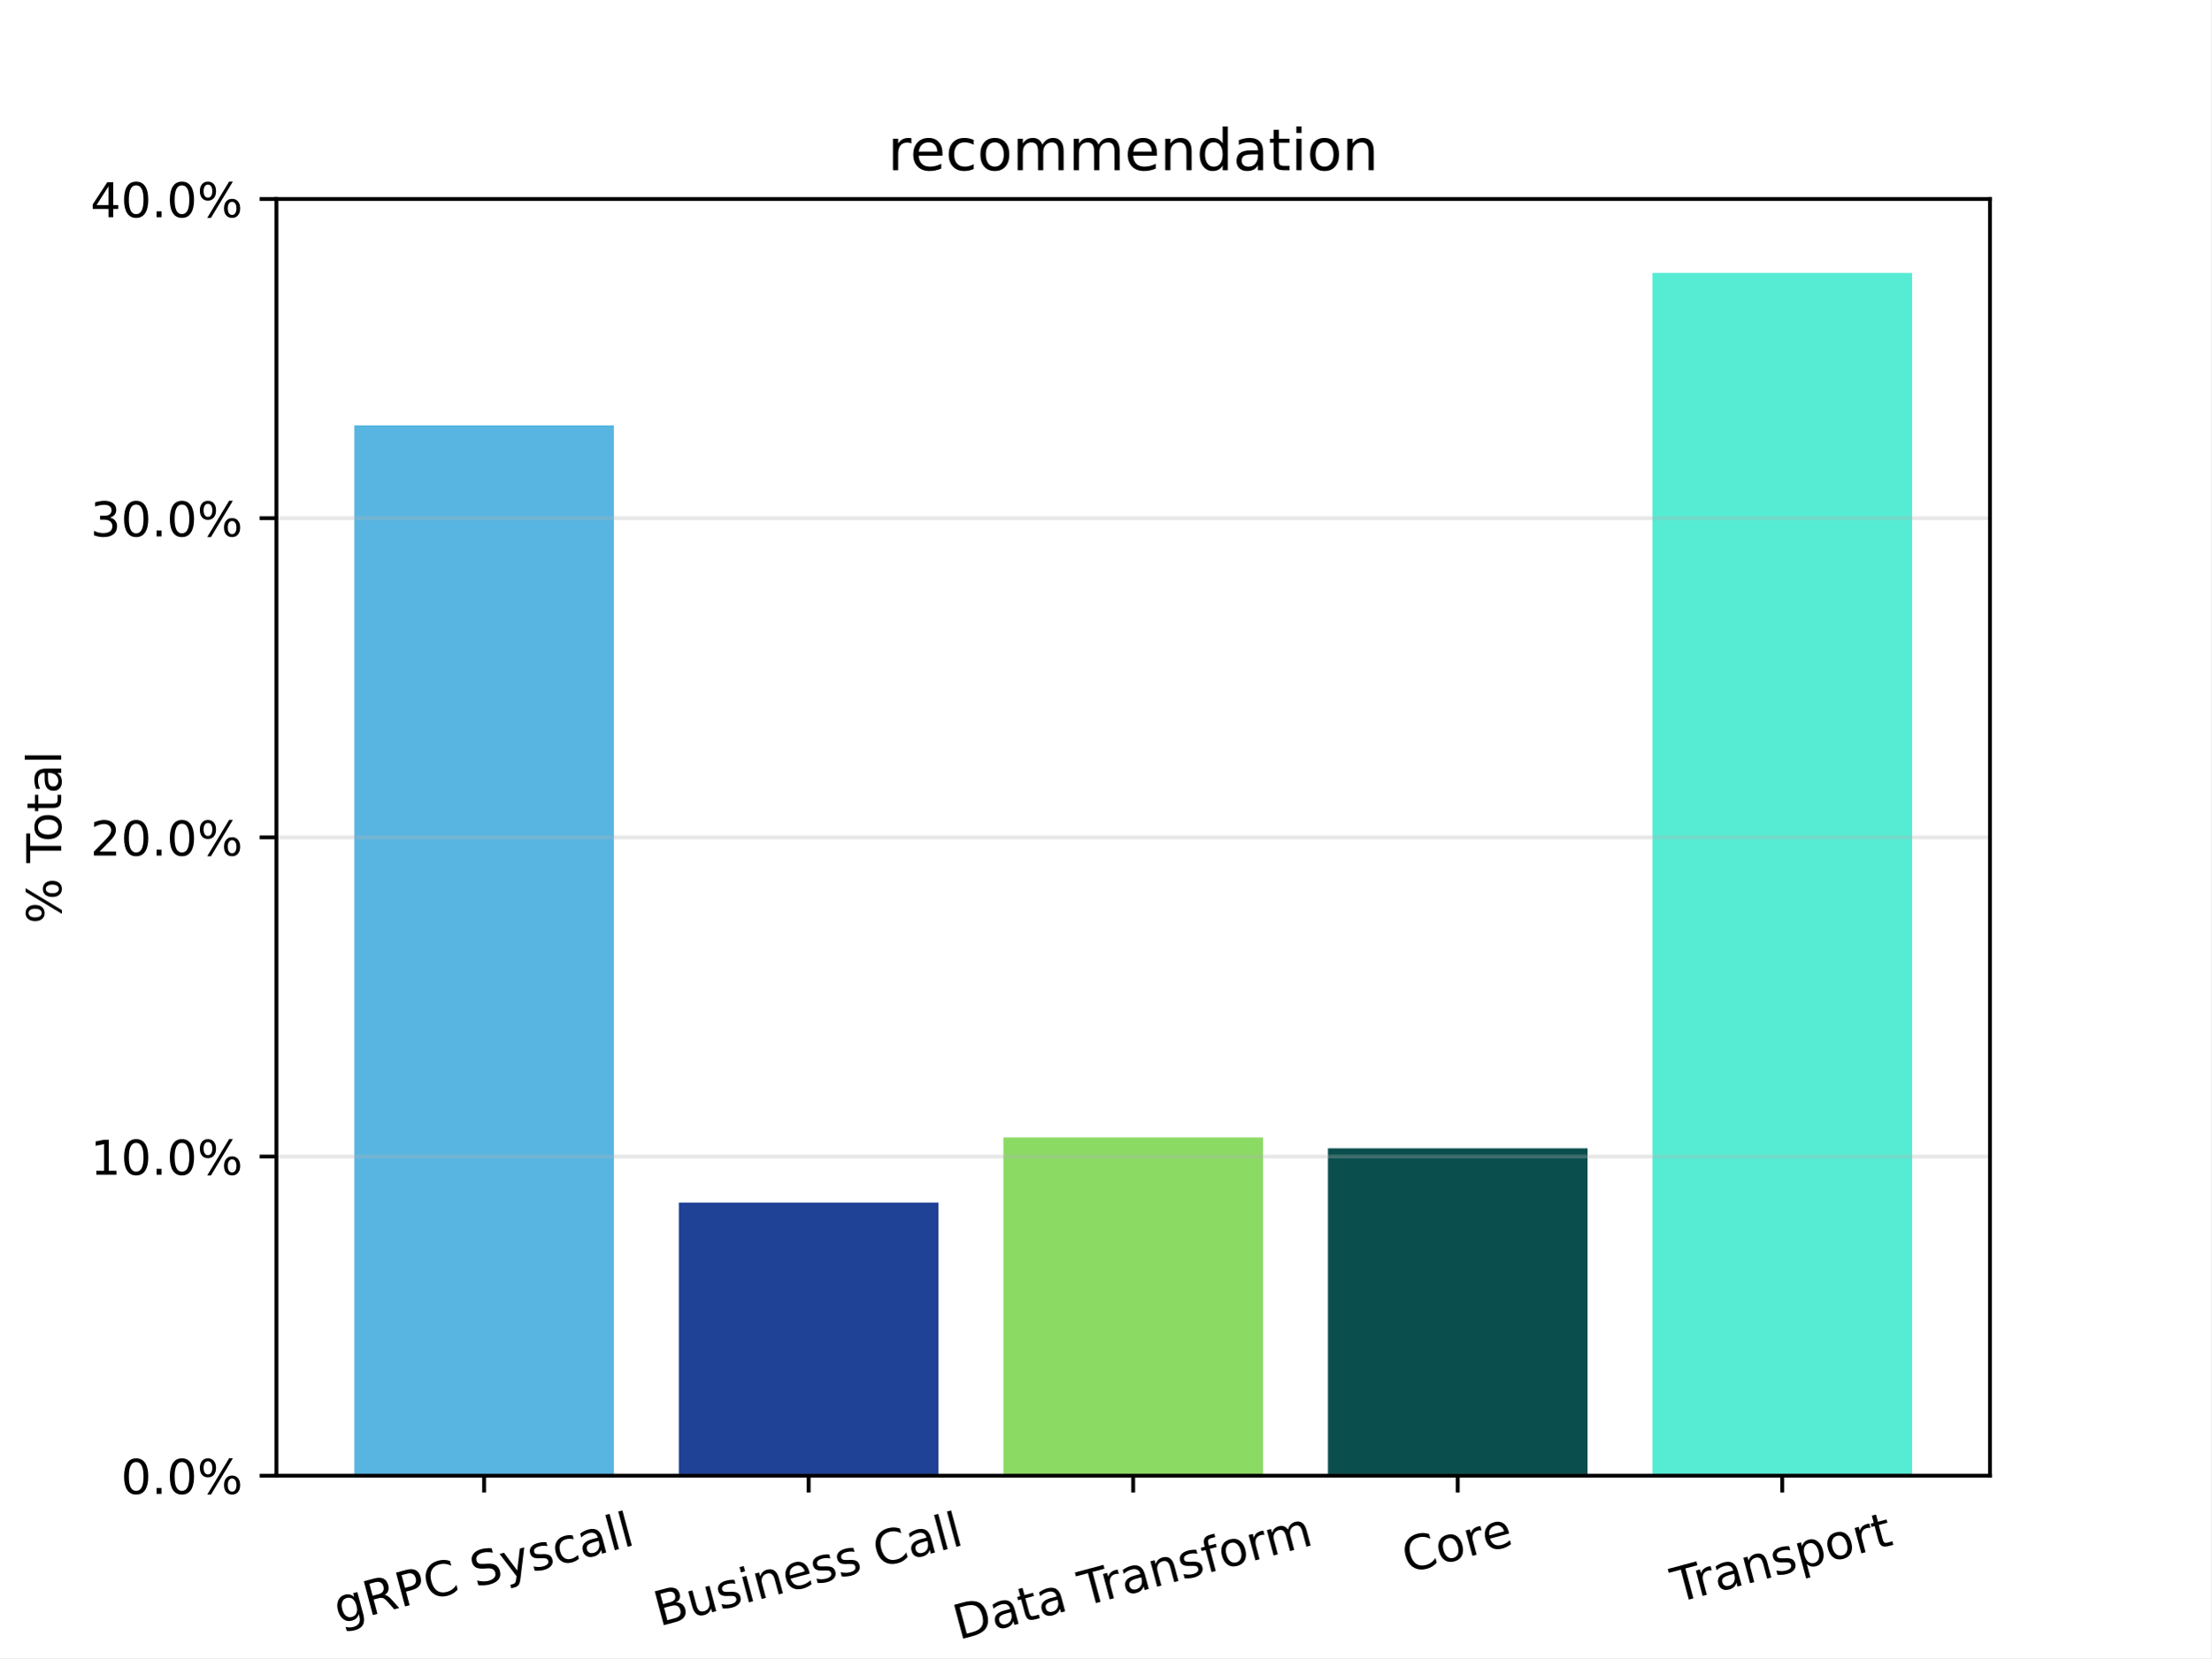
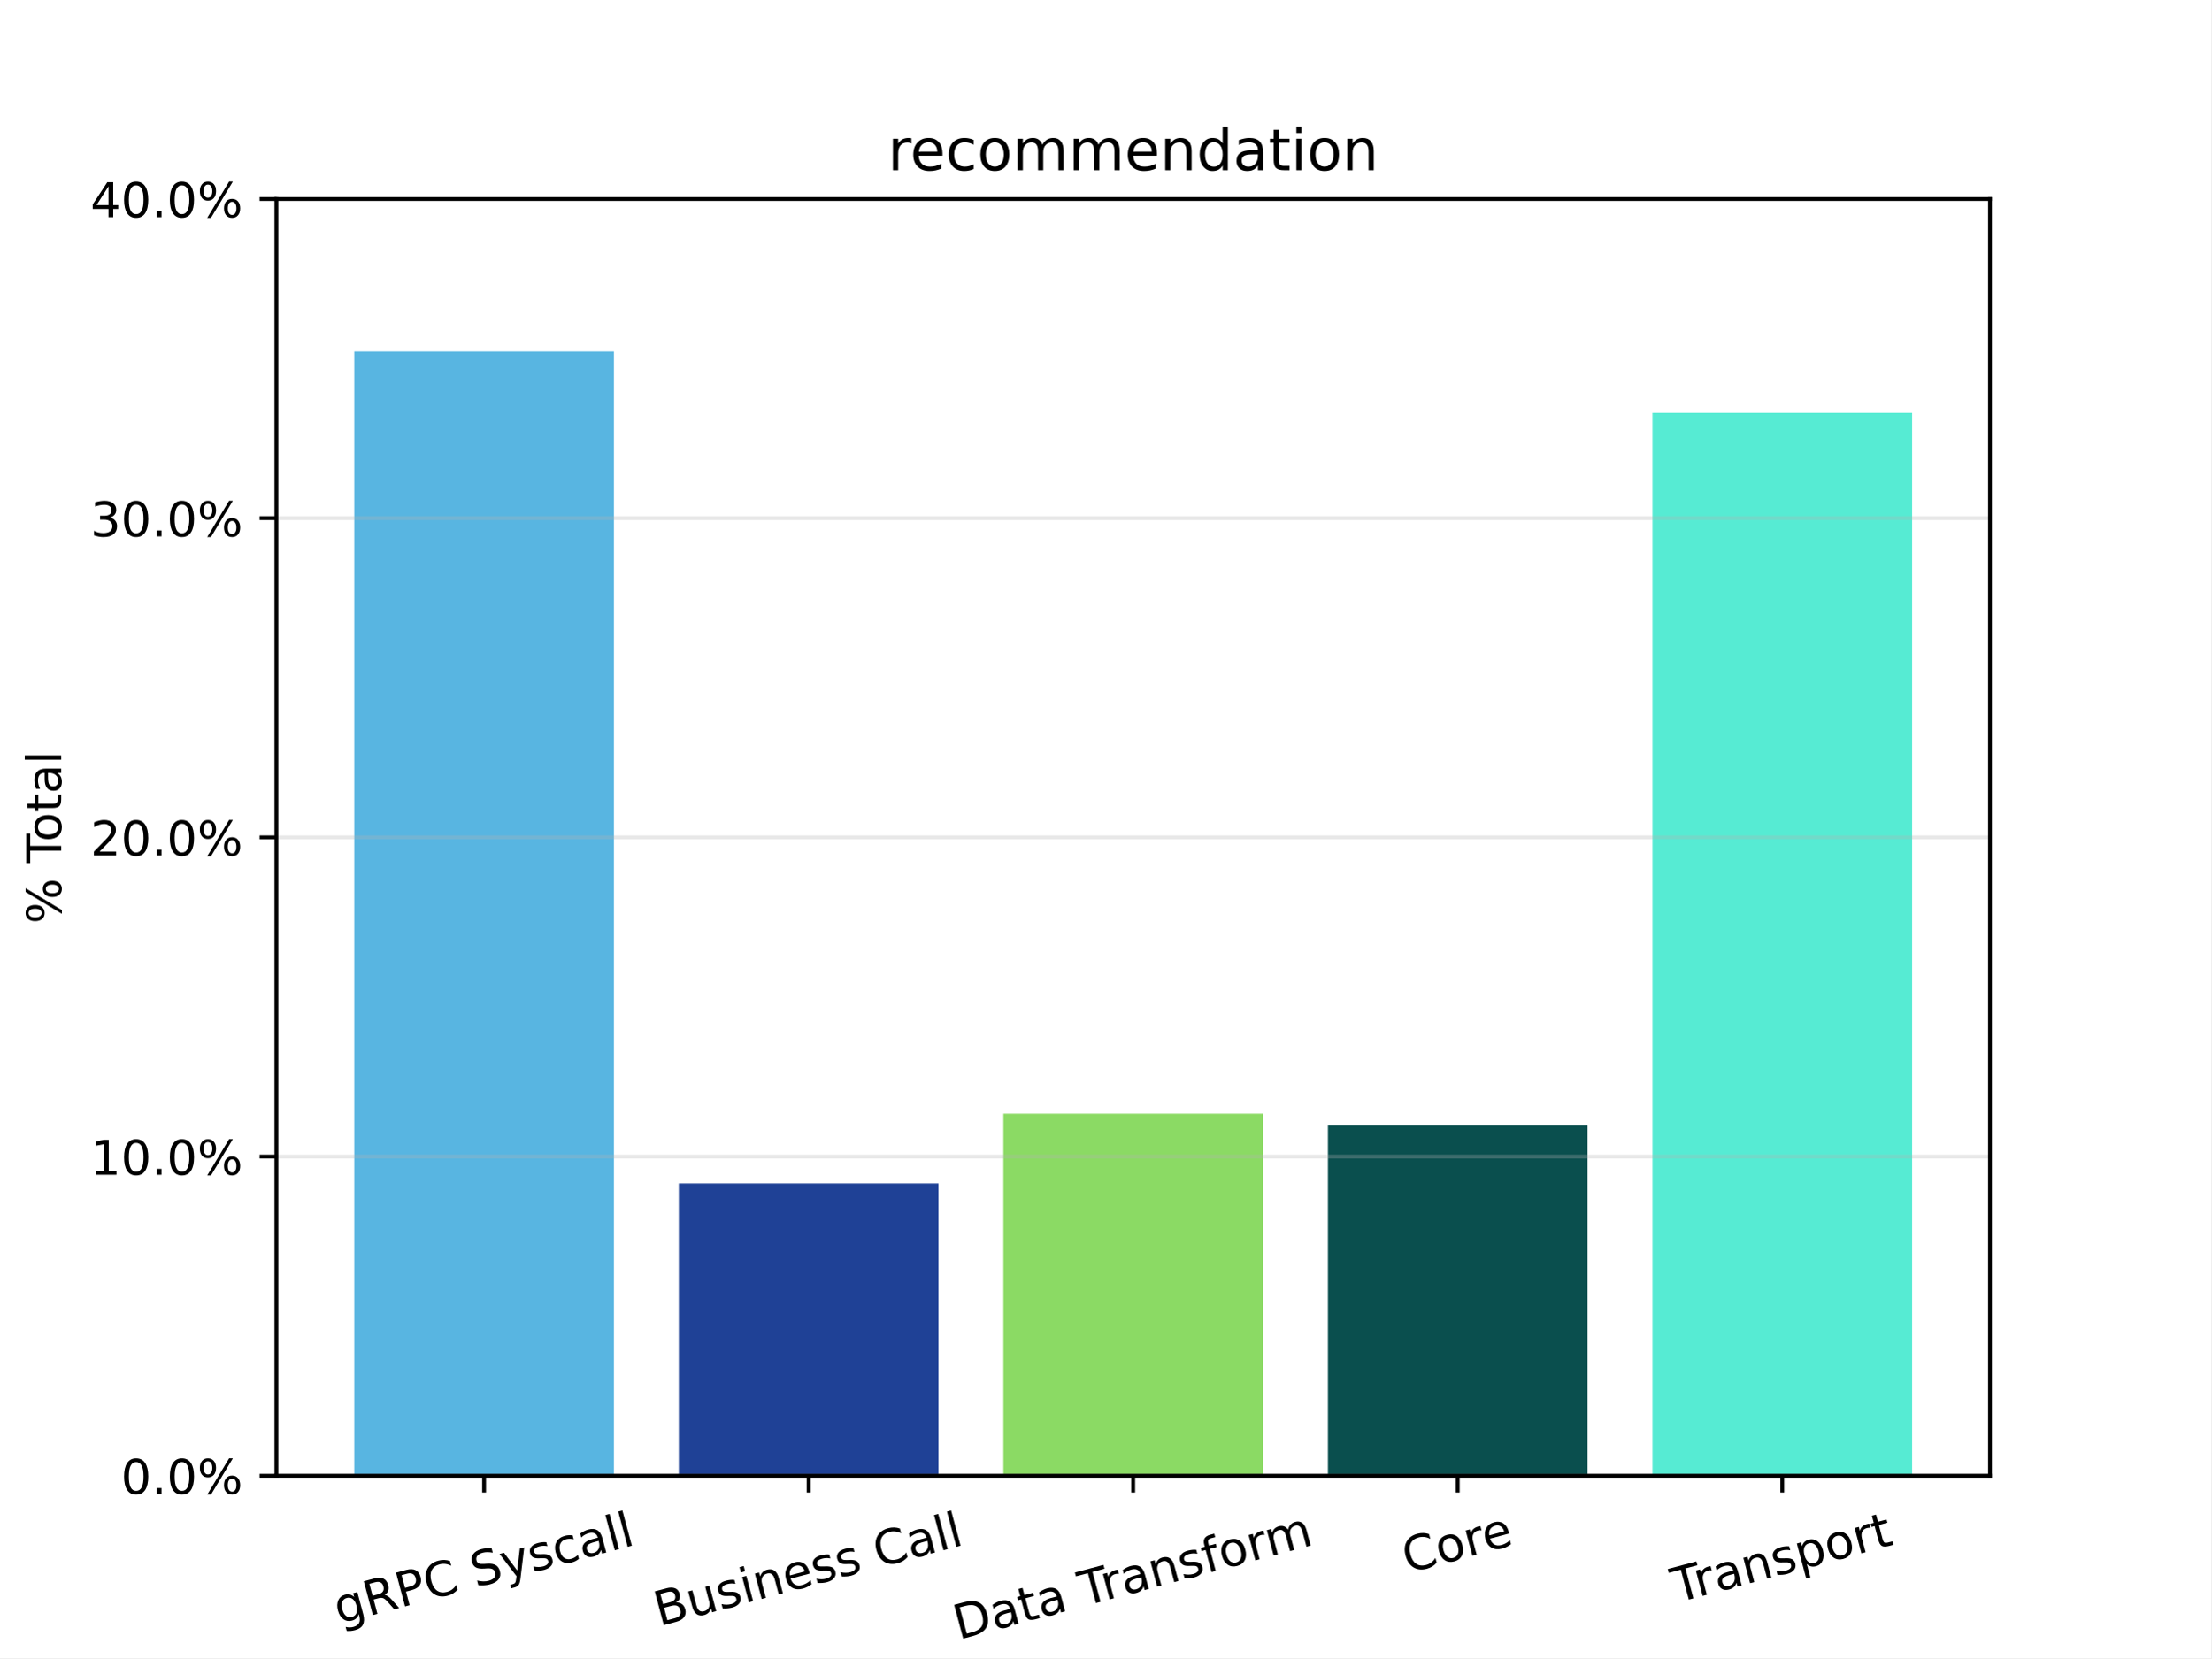
<svg xmlns="http://www.w3.org/2000/svg" xmlns:xlink="http://www.w3.org/1999/xlink" width="460.8pt" height="345.6pt" viewBox="0 0 460.8 345.6" version="1.1">
  <defs>
    <style type="text/css">*{stroke-linejoin: round; stroke-linecap: butt}</style>
  </defs>
  <g id="figure_1">
    <g id="patch_1">
      <path d="M 0 345.6  L 460.8 345.6  L 460.8 0  L 0 0  z " style="fill: #ffffff" />
    </g>
    <g id="axes_1">
      <g id="patch_2">
        <path d="M 57.6 307.584  L 414.72 307.584  L 414.72 41.472  L 57.6 41.472  z " style="fill: #ffffff" />
      </g>
      <g id="patch_3">
-         <path d="M 73.833 307.584  L 127.942 307.584  L 127.942 88.661  L 73.833 88.661  z " clip-path="url(#p75281eb7d3)" style="fill: #58b5e1" />
+         <path d="M 73.833 307.584  L 127.942 307.584  L 127.942 73.261  L 73.833 73.261  z " clip-path="url(#p1ec4ae30b3)" style="fill: #58b5e1" />
      </g>
      <g id="patch_4">
-         <path d="M 141.469 307.584  L 195.578 307.584  L 195.578 250.667  L 141.469 250.667  z " clip-path="url(#p75281eb7d3)" style="fill: #1f4196" />
+         <path d="M 141.469 307.584  L 195.578 307.584  L 195.578 246.663  L 141.469 246.663  z " clip-path="url(#p1ec4ae30b3)" style="fill: #1f4196" />
      </g>
      <g id="patch_5">
-         <path d="M 209.105 307.584  L 263.215 307.584  L 263.215 237.082  L 209.105 237.082  z " clip-path="url(#p75281eb7d3)" style="fill: #8bda64" />
+         <path d="M 209.105 307.584  L 263.215 307.584  L 263.215 232.123  L 209.105 232.123  z " clip-path="url(#p1ec4ae30b3)" style="fill: #8bda64" />
      </g>
      <g id="patch_6">
-         <path d="M 276.742 307.584  L 330.851 307.584  L 330.851 239.346  L 276.742 239.346  z " clip-path="url(#p75281eb7d3)" style="fill: #0a4f4e" />
+         <path d="M 276.742 307.584  L 330.851 307.584  L 330.851 234.546  L 276.742 234.546  z " clip-path="url(#p1ec4ae30b3)" style="fill: #0a4f4e" />
      </g>
      <g id="patch_7">
-         <path d="M 344.378 307.584  L 398.487 307.584  L 398.487 56.884  L 344.378 56.884  z " clip-path="url(#p75281eb7d3)" style="fill: #56ebd3" />
+         <path d="M 344.378 307.584  L 398.487 307.584  L 398.487 86.047  L 344.378 86.047  z " clip-path="url(#p1ec4ae30b3)" style="fill: #56ebd3" />
      </g>
      <g id="matplotlib.axis_1">
        <g id="xtick_1">
          <g id="line2d_1">
            <defs>
-               <path id="mbc4774b494" d="M 0 0  L 0 3.5  " style="stroke: #000000; stroke-width: 0.8" />
+               <path id="m680a05511d" d="M 0 0  L 0 3.5  " style="stroke: #000000; stroke-width: 0.8" />
            </defs>
            <g>
-               <use xlink:href="#mbc4774b494" x="100.887" y="307.584" style="stroke: #000000; stroke-width: 0.8" />
+               <use xlink:href="#m680a05511d" x="100.887" y="307.584" style="stroke: #000000; stroke-width: 0.8" />
            </g>
          </g>
          <g id="text_1">
            <g transform="translate(70.62089 338.526) rotate(-15) scale(0.1 -0.1)">
              <defs>
                <path id="DejaVuSans-67" d="M 2906 1791  Q 2906 2416 2648 2759  Q 2391 3103 1925 3103  Q 1463 3103 1205 2759  Q 947 2416 947 1791  Q 947 1169 1205 825  Q 1463 481 1925 481  Q 2391 481 2648 825  Q 2906 1169 2906 1791  z M 3481 434  Q 3481 -459 3084 -895  Q 2688 -1331 1869 -1331  Q 1566 -1331 1297 -1286  Q 1028 -1241 775 -1147  L 775 -588  Q 1028 -725 1275 -790  Q 1522 -856 1778 -856  Q 2344 -856 2625 -561  Q 2906 -266 2906 331  L 2906 616  Q 2728 306 2450 153  Q 2172 0 1784 0  Q 1141 0 747 490  Q 353 981 353 1791  Q 353 2603 747 3093  Q 1141 3584 1784 3584  Q 2172 3584 2450 3431  Q 2728 3278 2906 2969  L 2906 3500  L 3481 3500  L 3481 434  z " transform="scale(0.015625)" />
                <path id="DejaVuSans-52" d="M 2841 2188  Q 3044 2119 3236 1894  Q 3428 1669 3622 1275  L 4263 0  L 3584 0  L 2988 1197  Q 2756 1666 2539 1819  Q 2322 1972 1947 1972  L 1259 1972  L 1259 0  L 628 0  L 628 4666  L 2053 4666  Q 2853 4666 3247 4331  Q 3641 3997 3641 3322  Q 3641 2881 3436 2590  Q 3231 2300 2841 2188  z M 1259 4147  L 1259 2491  L 2053 2491  Q 2509 2491 2742 2702  Q 2975 2913 2975 3322  Q 2975 3731 2742 3939  Q 2509 4147 2053 4147  L 1259 4147  z " transform="scale(0.015625)" />
                <path id="DejaVuSans-50" d="M 1259 4147  L 1259 2394  L 2053 2394  Q 2494 2394 2734 2622  Q 2975 2850 2975 3272  Q 2975 3691 2734 3919  Q 2494 4147 2053 4147  L 1259 4147  z M 628 4666  L 2053 4666  Q 2838 4666 3239 4311  Q 3641 3956 3641 3272  Q 3641 2581 3239 2228  Q 2838 1875 2053 1875  L 1259 1875  L 1259 0  L 628 0  L 628 4666  z " transform="scale(0.015625)" />
                <path id="DejaVuSans-43" d="M 4122 4306  L 4122 3641  Q 3803 3938 3442 4084  Q 3081 4231 2675 4231  Q 1875 4231 1450 3742  Q 1025 3253 1025 2328  Q 1025 1406 1450 917  Q 1875 428 2675 428  Q 3081 428 3442 575  Q 3803 722 4122 1019  L 4122 359  Q 3791 134 3420 21  Q 3050 -91 2638 -91  Q 1578 -91 968 557  Q 359 1206 359 2328  Q 359 3453 968 4101  Q 1578 4750 2638 4750  Q 3056 4750 3426 4639  Q 3797 4528 4122 4306  z " transform="scale(0.015625)" />
                <path id="DejaVuSans-20" transform="scale(0.015625)" />
                <path id="DejaVuSans-53" d="M 3425 4513  L 3425 3897  Q 3066 4069 2747 4153  Q 2428 4238 2131 4238  Q 1616 4238 1336 4038  Q 1056 3838 1056 3469  Q 1056 3159 1242 3001  Q 1428 2844 1947 2747  L 2328 2669  Q 3034 2534 3370 2195  Q 3706 1856 3706 1288  Q 3706 609 3251 259  Q 2797 -91 1919 -91  Q 1588 -91 1214 -16  Q 841 59 441 206  L 441 856  Q 825 641 1194 531  Q 1563 422 1919 422  Q 2459 422 2753 634  Q 3047 847 3047 1241  Q 3047 1584 2836 1778  Q 2625 1972 2144 2069  L 1759 2144  Q 1053 2284 737 2584  Q 422 2884 422 3419  Q 422 4038 858 4394  Q 1294 4750 2059 4750  Q 2388 4750 2728 4690  Q 3069 4631 3425 4513  z " transform="scale(0.015625)" />
                <path id="DejaVuSans-79" d="M 2059 -325  Q 1816 -950 1584 -1140  Q 1353 -1331 966 -1331  L 506 -1331  L 506 -850  L 844 -850  Q 1081 -850 1212 -737  Q 1344 -625 1503 -206  L 1606 56  L 191 3500  L 800 3500  L 1894 763  L 2988 3500  L 3597 3500  L 2059 -325  z " transform="scale(0.015625)" />
                <path id="DejaVuSans-73" d="M 2834 3397  L 2834 2853  Q 2591 2978 2328 3040  Q 2066 3103 1784 3103  Q 1356 3103 1142 2972  Q 928 2841 928 2578  Q 928 2378 1081 2264  Q 1234 2150 1697 2047  L 1894 2003  Q 2506 1872 2764 1633  Q 3022 1394 3022 966  Q 3022 478 2636 193  Q 2250 -91 1575 -91  Q 1294 -91 989 -36  Q 684 19 347 128  L 347 722  Q 666 556 975 473  Q 1284 391 1588 391  Q 1994 391 2212 530  Q 2431 669 2431 922  Q 2431 1156 2273 1281  Q 2116 1406 1581 1522  L 1381 1569  Q 847 1681 609 1914  Q 372 2147 372 2553  Q 372 3047 722 3315  Q 1072 3584 1716 3584  Q 2034 3584 2315 3537  Q 2597 3491 2834 3397  z " transform="scale(0.015625)" />
                <path id="DejaVuSans-63" d="M 3122 3366  L 3122 2828  Q 2878 2963 2633 3030  Q 2388 3097 2138 3097  Q 1578 3097 1268 2742  Q 959 2388 959 1747  Q 959 1106 1268 751  Q 1578 397 2138 397  Q 2388 397 2633 464  Q 2878 531 3122 666  L 3122 134  Q 2881 22 2623 -34  Q 2366 -91 2075 -91  Q 1284 -91 818 406  Q 353 903 353 1747  Q 353 2603 823 3093  Q 1294 3584 2113 3584  Q 2378 3584 2631 3529  Q 2884 3475 3122 3366  z " transform="scale(0.015625)" />
                <path id="DejaVuSans-61" d="M 2194 1759  Q 1497 1759 1228 1600  Q 959 1441 959 1056  Q 959 750 1161 570  Q 1363 391 1709 391  Q 2188 391 2477 730  Q 2766 1069 2766 1631  L 2766 1759  L 2194 1759  z M 3341 1997  L 3341 0  L 2766 0  L 2766 531  Q 2569 213 2275 61  Q 1981 -91 1556 -91  Q 1019 -91 701 211  Q 384 513 384 1019  Q 384 1609 779 1909  Q 1175 2209 1959 2209  L 2766 2209  L 2766 2266  Q 2766 2663 2505 2880  Q 2244 3097 1772 3097  Q 1472 3097 1187 3025  Q 903 2953 641 2809  L 641 3341  Q 956 3463 1253 3523  Q 1550 3584 1831 3584  Q 2591 3584 2966 3190  Q 3341 2797 3341 1997  z " transform="scale(0.015625)" />
                <path id="DejaVuSans-6c" d="M 603 4863  L 1178 4863  L 1178 0  L 603 0  L 603 4863  z " transform="scale(0.015625)" />
              </defs>
              <use xlink:href="#DejaVuSans-67" />
              <use xlink:href="#DejaVuSans-52" x="63.477" />
              <use xlink:href="#DejaVuSans-50" x="132.959" />
              <use xlink:href="#DejaVuSans-43" x="193.262" />
              <use xlink:href="#DejaVuSans-20" x="263.086" />
              <use xlink:href="#DejaVuSans-53" x="294.873" />
              <use xlink:href="#DejaVuSans-79" x="358.35" />
              <use xlink:href="#DejaVuSans-73" x="417.529" />
              <use xlink:href="#DejaVuSans-63" x="469.629" />
              <use xlink:href="#DejaVuSans-61" x="524.609" />
              <use xlink:href="#DejaVuSans-6c" x="585.889" />
              <use xlink:href="#DejaVuSans-6c" x="613.672" />
            </g>
          </g>
        </g>
        <g id="xtick_2">
          <g id="line2d_2">
            <g>
-               <use xlink:href="#mbc4774b494" x="168.524" y="307.584" style="stroke: #000000; stroke-width: 0.8" />
+               <use xlink:href="#m680a05511d" x="168.524" y="307.584" style="stroke: #000000; stroke-width: 0.8" />
            </g>
          </g>
          <g id="text_2">
            <g transform="translate(137.3909 338.9902) rotate(-15) scale(0.1 -0.1)">
              <defs>
                <path id="DejaVuSans-42" d="M 1259 2228  L 1259 519  L 2272 519  Q 2781 519 3026 730  Q 3272 941 3272 1375  Q 3272 1813 3026 2020  Q 2781 2228 2272 2228  L 1259 2228  z M 1259 4147  L 1259 2741  L 2194 2741  Q 2656 2741 2882 2914  Q 3109 3088 3109 3444  Q 3109 3797 2882 3972  Q 2656 4147 2194 4147  L 1259 4147  z M 628 4666  L 2241 4666  Q 2963 4666 3353 4366  Q 3744 4066 3744 3513  Q 3744 3084 3544 2831  Q 3344 2578 2956 2516  Q 3422 2416 3680 2098  Q 3938 1781 3938 1306  Q 3938 681 3513 340  Q 3088 0 2303 0  L 628 0  L 628 4666  z " transform="scale(0.015625)" />
                <path id="DejaVuSans-75" d="M 544 1381  L 544 3500  L 1119 3500  L 1119 1403  Q 1119 906 1312 657  Q 1506 409 1894 409  Q 2359 409 2629 706  Q 2900 1003 2900 1516  L 2900 3500  L 3475 3500  L 3475 0  L 2900 0  L 2900 538  Q 2691 219 2414 64  Q 2138 -91 1772 -91  Q 1169 -91 856 284  Q 544 659 544 1381  z M 1991 3584  L 1991 3584  z " transform="scale(0.015625)" />
                <path id="DejaVuSans-69" d="M 603 3500  L 1178 3500  L 1178 0  L 603 0  L 603 3500  z M 603 4863  L 1178 4863  L 1178 4134  L 603 4134  L 603 4863  z " transform="scale(0.015625)" />
                <path id="DejaVuSans-6e" d="M 3513 2113  L 3513 0  L 2938 0  L 2938 2094  Q 2938 2591 2744 2837  Q 2550 3084 2163 3084  Q 1697 3084 1428 2787  Q 1159 2491 1159 1978  L 1159 0  L 581 0  L 581 3500  L 1159 3500  L 1159 2956  Q 1366 3272 1645 3428  Q 1925 3584 2291 3584  Q 2894 3584 3203 3211  Q 3513 2838 3513 2113  z " transform="scale(0.015625)" />
                <path id="DejaVuSans-65" d="M 3597 1894  L 3597 1613  L 953 1613  Q 991 1019 1311 708  Q 1631 397 2203 397  Q 2534 397 2845 478  Q 3156 559 3463 722  L 3463 178  Q 3153 47 2828 -22  Q 2503 -91 2169 -91  Q 1331 -91 842 396  Q 353 884 353 1716  Q 353 2575 817 3079  Q 1281 3584 2069 3584  Q 2775 3584 3186 3129  Q 3597 2675 3597 1894  z M 3022 2063  Q 3016 2534 2758 2815  Q 2500 3097 2075 3097  Q 1594 3097 1305 2825  Q 1016 2553 972 2059  L 3022 2063  z " transform="scale(0.015625)" />
              </defs>
              <use xlink:href="#DejaVuSans-42" />
              <use xlink:href="#DejaVuSans-75" x="68.604" />
              <use xlink:href="#DejaVuSans-73" x="131.982" />
              <use xlink:href="#DejaVuSans-69" x="184.082" />
              <use xlink:href="#DejaVuSans-6e" x="211.865" />
              <use xlink:href="#DejaVuSans-65" x="275.244" />
              <use xlink:href="#DejaVuSans-73" x="336.768" />
              <use xlink:href="#DejaVuSans-73" x="388.867" />
              <use xlink:href="#DejaVuSans-20" x="440.967" />
              <use xlink:href="#DejaVuSans-43" x="472.754" />
              <use xlink:href="#DejaVuSans-61" x="542.578" />
              <use xlink:href="#DejaVuSans-6c" x="603.857" />
              <use xlink:href="#DejaVuSans-6c" x="631.641" />
            </g>
          </g>
        </g>
        <g id="xtick_3">
          <g id="line2d_3">
            <g>
-               <use xlink:href="#mbc4774b494" x="236.16" y="307.584" style="stroke: #000000; stroke-width: 0.8" />
+               <use xlink:href="#m680a05511d" x="236.16" y="307.584" style="stroke: #000000; stroke-width: 0.8" />
            </g>
          </g>
          <g id="text_3">
            <g transform="translate(199.7879 341.798) rotate(-15) scale(0.1 -0.1)">
              <defs>
                <path id="DejaVuSans-44" d="M 1259 4147  L 1259 519  L 2022 519  Q 2988 519 3436 956  Q 3884 1394 3884 2338  Q 3884 3275 3436 3711  Q 2988 4147 2022 4147  L 1259 4147  z M 628 4666  L 1925 4666  Q 3281 4666 3915 4102  Q 4550 3538 4550 2338  Q 4550 1131 3912 565  Q 3275 0 1925 0  L 628 0  L 628 4666  z " transform="scale(0.015625)" />
                <path id="DejaVuSans-74" d="M 1172 4494  L 1172 3500  L 2356 3500  L 2356 3053  L 1172 3053  L 1172 1153  Q 1172 725 1289 603  Q 1406 481 1766 481  L 2356 481  L 2356 0  L 1766 0  Q 1100 0 847 248  Q 594 497 594 1153  L 594 3053  L 172 3053  L 172 3500  L 594 3500  L 594 4494  L 1172 4494  z " transform="scale(0.015625)" />
                <path id="DejaVuSans-54" d="M -19 4666  L 3928 4666  L 3928 4134  L 2272 4134  L 2272 0  L 1638 0  L 1638 4134  L -19 4134  L -19 4666  z " transform="scale(0.015625)" />
                <path id="DejaVuSans-72" d="M 2631 2963  Q 2534 3019 2420 3045  Q 2306 3072 2169 3072  Q 1681 3072 1420 2755  Q 1159 2438 1159 1844  L 1159 0  L 581 0  L 581 3500  L 1159 3500  L 1159 2956  Q 1341 3275 1631 3429  Q 1922 3584 2338 3584  Q 2397 3584 2469 3576  Q 2541 3569 2628 3553  L 2631 2963  z " transform="scale(0.015625)" />
                <path id="DejaVuSans-66" d="M 2375 4863  L 2375 4384  L 1825 4384  Q 1516 4384 1395 4259  Q 1275 4134 1275 3809  L 1275 3500  L 2222 3500  L 2222 3053  L 1275 3053  L 1275 0  L 697 0  L 697 3053  L 147 3053  L 147 3500  L 697 3500  L 697 3744  Q 697 4328 969 4595  Q 1241 4863 1831 4863  L 2375 4863  z " transform="scale(0.015625)" />
                <path id="DejaVuSans-6f" d="M 1959 3097  Q 1497 3097 1228 2736  Q 959 2375 959 1747  Q 959 1119 1226 758  Q 1494 397 1959 397  Q 2419 397 2687 759  Q 2956 1122 2956 1747  Q 2956 2369 2687 2733  Q 2419 3097 1959 3097  z M 1959 3584  Q 2709 3584 3137 3096  Q 3566 2609 3566 1747  Q 3566 888 3137 398  Q 2709 -91 1959 -91  Q 1206 -91 779 398  Q 353 888 353 1747  Q 353 2609 779 3096  Q 1206 3584 1959 3584  z " transform="scale(0.015625)" />
                <path id="DejaVuSans-6d" d="M 3328 2828  Q 3544 3216 3844 3400  Q 4144 3584 4550 3584  Q 5097 3584 5394 3201  Q 5691 2819 5691 2113  L 5691 0  L 5113 0  L 5113 2094  Q 5113 2597 4934 2840  Q 4756 3084 4391 3084  Q 3944 3084 3684 2787  Q 3425 2491 3425 1978  L 3425 0  L 2847 0  L 2847 2094  Q 2847 2600 2669 2842  Q 2491 3084 2119 3084  Q 1678 3084 1418 2786  Q 1159 2488 1159 1978  L 1159 0  L 581 0  L 581 3500  L 1159 3500  L 1159 2956  Q 1356 3278 1631 3431  Q 1906 3584 2284 3584  Q 2666 3584 2933 3390  Q 3200 3197 3328 2828  z " transform="scale(0.015625)" />
              </defs>
              <use xlink:href="#DejaVuSans-44" />
              <use xlink:href="#DejaVuSans-61" x="77.002" />
              <use xlink:href="#DejaVuSans-74" x="138.281" />
              <use xlink:href="#DejaVuSans-61" x="177.49" />
              <use xlink:href="#DejaVuSans-20" x="238.77" />
              <use xlink:href="#DejaVuSans-54" x="270.557" />
              <use xlink:href="#DejaVuSans-72" x="316.891" />
              <use xlink:href="#DejaVuSans-61" x="358.004" />
              <use xlink:href="#DejaVuSans-6e" x="419.283" />
              <use xlink:href="#DejaVuSans-73" x="482.662" />
              <use xlink:href="#DejaVuSans-66" x="534.762" />
              <use xlink:href="#DejaVuSans-6f" x="569.967" />
              <use xlink:href="#DejaVuSans-72" x="631.148" />
              <use xlink:href="#DejaVuSans-6d" x="670.512" />
            </g>
          </g>
        </g>
        <g id="xtick_4">
          <g id="line2d_4">
            <g>
-               <use xlink:href="#mbc4774b494" x="303.796" y="307.584" style="stroke: #000000; stroke-width: 0.8" />
+               <use xlink:href="#m680a05511d" x="303.796" y="307.584" style="stroke: #000000; stroke-width: 0.8" />
            </g>
          </g>
          <g id="text_4">
            <g transform="translate(293.3345 327.9128) rotate(-15) scale(0.1 -0.1)">
              <use xlink:href="#DejaVuSans-43" />
              <use xlink:href="#DejaVuSans-6f" x="69.824" />
              <use xlink:href="#DejaVuSans-72" x="131.006" />
              <use xlink:href="#DejaVuSans-65" x="169.869" />
            </g>
          </g>
        </g>
        <g id="xtick_5">
          <g id="line2d_5">
            <g>
-               <use xlink:href="#mbc4774b494" x="371.433" y="307.584" style="stroke: #000000; stroke-width: 0.8" />
+               <use xlink:href="#m680a05511d" x="371.433" y="307.584" style="stroke: #000000; stroke-width: 0.8" />
            </g>
          </g>
          <g id="text_5">
            <g transform="translate(349.4876 334.0666) rotate(-15) scale(0.1 -0.1)">
              <defs>
                <path id="DejaVuSans-70" d="M 1159 525  L 1159 -1331  L 581 -1331  L 581 3500  L 1159 3500  L 1159 2969  Q 1341 3281 1617 3432  Q 1894 3584 2278 3584  Q 2916 3584 3314 3078  Q 3713 2572 3713 1747  Q 3713 922 3314 415  Q 2916 -91 2278 -91  Q 1894 -91 1617 61  Q 1341 213 1159 525  z M 3116 1747  Q 3116 2381 2855 2742  Q 2594 3103 2138 3103  Q 1681 3103 1420 2742  Q 1159 2381 1159 1747  Q 1159 1113 1420 752  Q 1681 391 2138 391  Q 2594 391 2855 752  Q 3116 1113 3116 1747  z " transform="scale(0.015625)" />
              </defs>
              <use xlink:href="#DejaVuSans-54" />
              <use xlink:href="#DejaVuSans-72" x="46.334" />
              <use xlink:href="#DejaVuSans-61" x="87.447" />
              <use xlink:href="#DejaVuSans-6e" x="148.727" />
              <use xlink:href="#DejaVuSans-73" x="212.105" />
              <use xlink:href="#DejaVuSans-70" x="264.205" />
              <use xlink:href="#DejaVuSans-6f" x="327.682" />
              <use xlink:href="#DejaVuSans-72" x="388.863" />
              <use xlink:href="#DejaVuSans-74" x="429.977" />
            </g>
          </g>
        </g>
        <g id="text_6">
          <g transform="translate(209.2084 355.4053) scale(0.1 -0.1)">
            <use xlink:href="#DejaVuSans-43" />
            <use xlink:href="#DejaVuSans-61" x="69.824" />
            <use xlink:href="#DejaVuSans-74" x="131.104" />
            <use xlink:href="#DejaVuSans-65" x="170.312" />
            <use xlink:href="#DejaVuSans-67" x="231.836" />
            <use xlink:href="#DejaVuSans-6f" x="295.312" />
            <use xlink:href="#DejaVuSans-72" x="356.494" />
            <use xlink:href="#DejaVuSans-69" x="397.607" />
            <use xlink:href="#DejaVuSans-65" x="425.391" />
            <use xlink:href="#DejaVuSans-73" x="486.914" />
          </g>
        </g>
      </g>
      <g id="matplotlib.axis_2">
        <g id="ytick_1">
          <g id="line2d_6">
-             <path d="M 57.6 307.584  L 414.72 307.584  " clip-path="url(#p75281eb7d3)" style="fill: none; stroke: #b0b0b0; stroke-opacity: 0.3; stroke-width: 0.8; stroke-linecap: square" />
+             <path d="M 57.6 307.584  L 414.72 307.584  " clip-path="url(#p1ec4ae30b3)" style="fill: none; stroke: #b0b0b0; stroke-opacity: 0.3; stroke-width: 0.8; stroke-linecap: square" />
          </g>
          <g id="line2d_7">
            <defs>
-               <path id="mf3f900c781" d="M 0 0  L -3.5 0  " style="stroke: #000000; stroke-width: 0.8" />
+               <path id="m91f7cc9701" d="M 0 0  L -3.5 0  " style="stroke: #000000; stroke-width: 0.8" />
            </defs>
            <g>
-               <use xlink:href="#mf3f900c781" x="57.6" y="307.584" style="stroke: #000000; stroke-width: 0.8" />
+               <use xlink:href="#m91f7cc9701" x="57.6" y="307.584" style="stroke: #000000; stroke-width: 0.8" />
            </g>
          </g>
          <g id="text_7">
            <g transform="translate(25.19531 311.3832) scale(0.1 -0.1)">
              <defs>
                <path id="DejaVuSans-30" d="M 2034 4250  Q 1547 4250 1301 3770  Q 1056 3291 1056 2328  Q 1056 1369 1301 889  Q 1547 409 2034 409  Q 2525 409 2770 889  Q 3016 1369 3016 2328  Q 3016 3291 2770 3770  Q 2525 4250 2034 4250  z M 2034 4750  Q 2819 4750 3233 4129  Q 3647 3509 3647 2328  Q 3647 1150 3233 529  Q 2819 -91 2034 -91  Q 1250 -91 836 529  Q 422 1150 422 2328  Q 422 3509 836 4129  Q 1250 4750 2034 4750  z " transform="scale(0.015625)" />
                <path id="DejaVuSans-2e" d="M 684 794  L 1344 794  L 1344 0  L 684 0  L 684 794  z " transform="scale(0.015625)" />
                <path id="DejaVuSans-25" d="M 4653 2053  Q 4381 2053 4226 1822  Q 4072 1591 4072 1178  Q 4072 772 4226 539  Q 4381 306 4653 306  Q 4919 306 5073 539  Q 5228 772 5228 1178  Q 5228 1588 5073 1820  Q 4919 2053 4653 2053  z M 4653 2450  Q 5147 2450 5437 2106  Q 5728 1763 5728 1178  Q 5728 594 5436 251  Q 5144 -91 4653 -91  Q 4153 -91 3862 251  Q 3572 594 3572 1178  Q 3572 1766 3864 2108  Q 4156 2450 4653 2450  z M 1428 4353  Q 1159 4353 1004 4120  Q 850 3888 850 3481  Q 850 3069 1003 2837  Q 1156 2606 1428 2606  Q 1700 2606 1854 2837  Q 2009 3069 2009 3481  Q 2009 3884 1853 4118  Q 1697 4353 1428 4353  z M 4250 4750  L 4750 4750  L 1831 -91  L 1331 -91  L 4250 4750  z M 1428 4750  Q 1922 4750 2215 4408  Q 2509 4066 2509 3481  Q 2509 2891 2217 2550  Q 1925 2209 1428 2209  Q 931 2209 642 2551  Q 353 2894 353 3481  Q 353 4063 643 4406  Q 934 4750 1428 4750  z " transform="scale(0.015625)" />
              </defs>
              <use xlink:href="#DejaVuSans-30" />
              <use xlink:href="#DejaVuSans-2e" x="63.623" />
              <use xlink:href="#DejaVuSans-30" x="95.41" />
              <use xlink:href="#DejaVuSans-25" x="159.033" />
            </g>
          </g>
        </g>
        <g id="ytick_2">
          <g id="line2d_8">
-             <path d="M 57.6 241.056  L 414.72 241.056  " clip-path="url(#p75281eb7d3)" style="fill: none; stroke: #b0b0b0; stroke-opacity: 0.3; stroke-width: 0.8; stroke-linecap: square" />
+             <path d="M 57.6 241.056  L 414.72 241.056  " clip-path="url(#p1ec4ae30b3)" style="fill: none; stroke: #b0b0b0; stroke-opacity: 0.3; stroke-width: 0.8; stroke-linecap: square" />
          </g>
          <g id="line2d_9">
            <g>
-               <use xlink:href="#mf3f900c781" x="57.6" y="241.056" style="stroke: #000000; stroke-width: 0.8" />
+               <use xlink:href="#m91f7cc9701" x="57.6" y="241.056" style="stroke: #000000; stroke-width: 0.8" />
            </g>
          </g>
          <g id="text_8">
            <g transform="translate(18.83281 244.8552) scale(0.1 -0.1)">
              <defs>
                <path id="DejaVuSans-31" d="M 794 531  L 1825 531  L 1825 4091  L 703 3866  L 703 4441  L 1819 4666  L 2450 4666  L 2450 531  L 3481 531  L 3481 0  L 794 0  L 794 531  z " transform="scale(0.015625)" />
              </defs>
              <use xlink:href="#DejaVuSans-31" />
              <use xlink:href="#DejaVuSans-30" x="63.623" />
              <use xlink:href="#DejaVuSans-2e" x="127.246" />
              <use xlink:href="#DejaVuSans-30" x="159.033" />
              <use xlink:href="#DejaVuSans-25" x="222.656" />
            </g>
          </g>
        </g>
        <g id="ytick_3">
          <g id="line2d_10">
-             <path d="M 57.6 174.528  L 414.72 174.528  " clip-path="url(#p75281eb7d3)" style="fill: none; stroke: #b0b0b0; stroke-opacity: 0.3; stroke-width: 0.8; stroke-linecap: square" />
+             <path d="M 57.6 174.528  L 414.72 174.528  " clip-path="url(#p1ec4ae30b3)" style="fill: none; stroke: #b0b0b0; stroke-opacity: 0.3; stroke-width: 0.8; stroke-linecap: square" />
          </g>
          <g id="line2d_11">
            <g>
-               <use xlink:href="#mf3f900c781" x="57.6" y="174.528" style="stroke: #000000; stroke-width: 0.8" />
+               <use xlink:href="#m91f7cc9701" x="57.6" y="174.528" style="stroke: #000000; stroke-width: 0.8" />
            </g>
          </g>
          <g id="text_9">
            <g transform="translate(18.83281 178.3272) scale(0.1 -0.1)">
              <defs>
                <path id="DejaVuSans-32" d="M 1228 531  L 3431 531  L 3431 0  L 469 0  L 469 531  Q 828 903 1448 1529  Q 2069 2156 2228 2338  Q 2531 2678 2651 2914  Q 2772 3150 2772 3378  Q 2772 3750 2511 3984  Q 2250 4219 1831 4219  Q 1534 4219 1204 4116  Q 875 4013 500 3803  L 500 4441  Q 881 4594 1212 4672  Q 1544 4750 1819 4750  Q 2544 4750 2975 4387  Q 3406 4025 3406 3419  Q 3406 3131 3298 2873  Q 3191 2616 2906 2266  Q 2828 2175 2409 1742  Q 1991 1309 1228 531  z " transform="scale(0.015625)" />
              </defs>
              <use xlink:href="#DejaVuSans-32" />
              <use xlink:href="#DejaVuSans-30" x="63.623" />
              <use xlink:href="#DejaVuSans-2e" x="127.246" />
              <use xlink:href="#DejaVuSans-30" x="159.033" />
              <use xlink:href="#DejaVuSans-25" x="222.656" />
            </g>
          </g>
        </g>
        <g id="ytick_4">
          <g id="line2d_12">
-             <path d="M 57.6 108  L 414.72 108  " clip-path="url(#p75281eb7d3)" style="fill: none; stroke: #b0b0b0; stroke-opacity: 0.3; stroke-width: 0.8; stroke-linecap: square" />
+             <path d="M 57.6 108  L 414.72 108  " clip-path="url(#p1ec4ae30b3)" style="fill: none; stroke: #b0b0b0; stroke-opacity: 0.3; stroke-width: 0.8; stroke-linecap: square" />
          </g>
          <g id="line2d_13">
            <g>
-               <use xlink:href="#mf3f900c781" x="57.6" y="108" style="stroke: #000000; stroke-width: 0.8" />
+               <use xlink:href="#m91f7cc9701" x="57.6" y="108" style="stroke: #000000; stroke-width: 0.8" />
            </g>
          </g>
          <g id="text_10">
            <g transform="translate(18.83281 111.7992) scale(0.1 -0.1)">
              <defs>
                <path id="DejaVuSans-33" d="M 2597 2516  Q 3050 2419 3304 2112  Q 3559 1806 3559 1356  Q 3559 666 3084 287  Q 2609 -91 1734 -91  Q 1441 -91 1130 -33  Q 819 25 488 141  L 488 750  Q 750 597 1062 519  Q 1375 441 1716 441  Q 2309 441 2620 675  Q 2931 909 2931 1356  Q 2931 1769 2642 2001  Q 2353 2234 1838 2234  L 1294 2234  L 1294 2753  L 1863 2753  Q 2328 2753 2575 2939  Q 2822 3125 2822 3475  Q 2822 3834 2567 4026  Q 2313 4219 1838 4219  Q 1578 4219 1281 4162  Q 984 4106 628 3988  L 628 4550  Q 988 4650 1302 4700  Q 1616 4750 1894 4750  Q 2613 4750 3031 4423  Q 3450 4097 3450 3541  Q 3450 3153 3228 2886  Q 3006 2619 2597 2516  z " transform="scale(0.015625)" />
              </defs>
              <use xlink:href="#DejaVuSans-33" />
              <use xlink:href="#DejaVuSans-30" x="63.623" />
              <use xlink:href="#DejaVuSans-2e" x="127.246" />
              <use xlink:href="#DejaVuSans-30" x="159.033" />
              <use xlink:href="#DejaVuSans-25" x="222.656" />
            </g>
          </g>
        </g>
        <g id="ytick_5">
          <g id="line2d_14">
-             <path d="M 57.6 41.472  L 414.72 41.472  " clip-path="url(#p75281eb7d3)" style="fill: none; stroke: #b0b0b0; stroke-opacity: 0.3; stroke-width: 0.8; stroke-linecap: square" />
+             <path d="M 57.6 41.472  L 414.72 41.472  " clip-path="url(#p1ec4ae30b3)" style="fill: none; stroke: #b0b0b0; stroke-opacity: 0.3; stroke-width: 0.8; stroke-linecap: square" />
          </g>
          <g id="line2d_15">
            <g>
-               <use xlink:href="#mf3f900c781" x="57.6" y="41.472" style="stroke: #000000; stroke-width: 0.8" />
+               <use xlink:href="#m91f7cc9701" x="57.6" y="41.472" style="stroke: #000000; stroke-width: 0.8" />
            </g>
          </g>
          <g id="text_11">
            <g transform="translate(18.83281 45.27122) scale(0.1 -0.1)">
              <defs>
                <path id="DejaVuSans-34" d="M 2419 4116  L 825 1625  L 2419 1625  L 2419 4116  z M 2253 4666  L 3047 4666  L 3047 1625  L 3713 1625  L 3713 1100  L 3047 1100  L 3047 0  L 2419 0  L 2419 1100  L 313 1100  L 313 1709  L 2253 4666  z " transform="scale(0.015625)" />
              </defs>
              <use xlink:href="#DejaVuSans-34" />
              <use xlink:href="#DejaVuSans-30" x="63.623" />
              <use xlink:href="#DejaVuSans-2e" x="127.246" />
              <use xlink:href="#DejaVuSans-30" x="159.033" />
              <use xlink:href="#DejaVuSans-25" x="222.656" />
            </g>
          </g>
        </g>
        <g id="text_12">
          <g transform="translate(12.75313 192.5444) rotate(-90) scale(0.1 -0.1)">
            <use xlink:href="#DejaVuSans-25" />
            <use xlink:href="#DejaVuSans-20" x="95.02" />
            <use xlink:href="#DejaVuSans-54" x="126.807" />
            <use xlink:href="#DejaVuSans-6f" x="170.891" />
            <use xlink:href="#DejaVuSans-74" x="232.072" />
            <use xlink:href="#DejaVuSans-61" x="271.281" />
            <use xlink:href="#DejaVuSans-6c" x="332.561" />
          </g>
        </g>
      </g>
      <g id="patch_8">
        <path d="M 57.6 307.584  L 57.6 41.472  " style="fill: none; stroke: #000000; stroke-width: 0.8; stroke-linejoin: miter; stroke-linecap: square" />
      </g>
      <g id="patch_9">
        <path d="M 414.72 307.584  L 414.72 41.472  " style="fill: none; stroke: #000000; stroke-width: 0.8; stroke-linejoin: miter; stroke-linecap: square" />
      </g>
      <g id="patch_10">
        <path d="M 57.6 307.584  L 414.72 307.584  " style="fill: none; stroke: #000000; stroke-width: 0.8; stroke-linejoin: miter; stroke-linecap: square" />
      </g>
      <g id="patch_11">
        <path d="M 57.6 41.472  L 414.72 41.472  " style="fill: none; stroke: #000000; stroke-width: 0.8; stroke-linejoin: miter; stroke-linecap: square" />
      </g>
      <g id="text_13">
        <g transform="translate(185.0044 35.472) scale(0.12 -0.12)">
          <defs>
            <path id="DejaVuSans-64" d="M 2906 2969  L 2906 4863  L 3481 4863  L 3481 0  L 2906 0  L 2906 525  Q 2725 213 2448 61  Q 2172 -91 1784 -91  Q 1150 -91 751 415  Q 353 922 353 1747  Q 353 2572 751 3078  Q 1150 3584 1784 3584  Q 2172 3584 2448 3432  Q 2725 3281 2906 2969  z M 947 1747  Q 947 1113 1208 752  Q 1469 391 1925 391  Q 2381 391 2643 752  Q 2906 1113 2906 1747  Q 2906 2381 2643 2742  Q 2381 3103 1925 3103  Q 1469 3103 1208 2742  Q 947 2381 947 1747  z " transform="scale(0.015625)" />
          </defs>
          <use xlink:href="#DejaVuSans-72" />
          <use xlink:href="#DejaVuSans-65" x="38.863" />
          <use xlink:href="#DejaVuSans-63" x="100.387" />
          <use xlink:href="#DejaVuSans-6f" x="155.367" />
          <use xlink:href="#DejaVuSans-6d" x="216.549" />
          <use xlink:href="#DejaVuSans-6d" x="313.961" />
          <use xlink:href="#DejaVuSans-65" x="411.373" />
          <use xlink:href="#DejaVuSans-6e" x="472.896" />
          <use xlink:href="#DejaVuSans-64" x="536.275" />
          <use xlink:href="#DejaVuSans-61" x="599.752" />
          <use xlink:href="#DejaVuSans-74" x="661.031" />
          <use xlink:href="#DejaVuSans-69" x="700.24" />
          <use xlink:href="#DejaVuSans-6f" x="728.023" />
          <use xlink:href="#DejaVuSans-6e" x="789.205" />
        </g>
      </g>
    </g>
  </g>
  <defs>
-     <clipPath id="p75281eb7d3">
+     <clipPath id="p1ec4ae30b3">
      <rect x="57.6" y="41.472" width="357.12" height="266.112" />
    </clipPath>
  </defs>
</svg>
